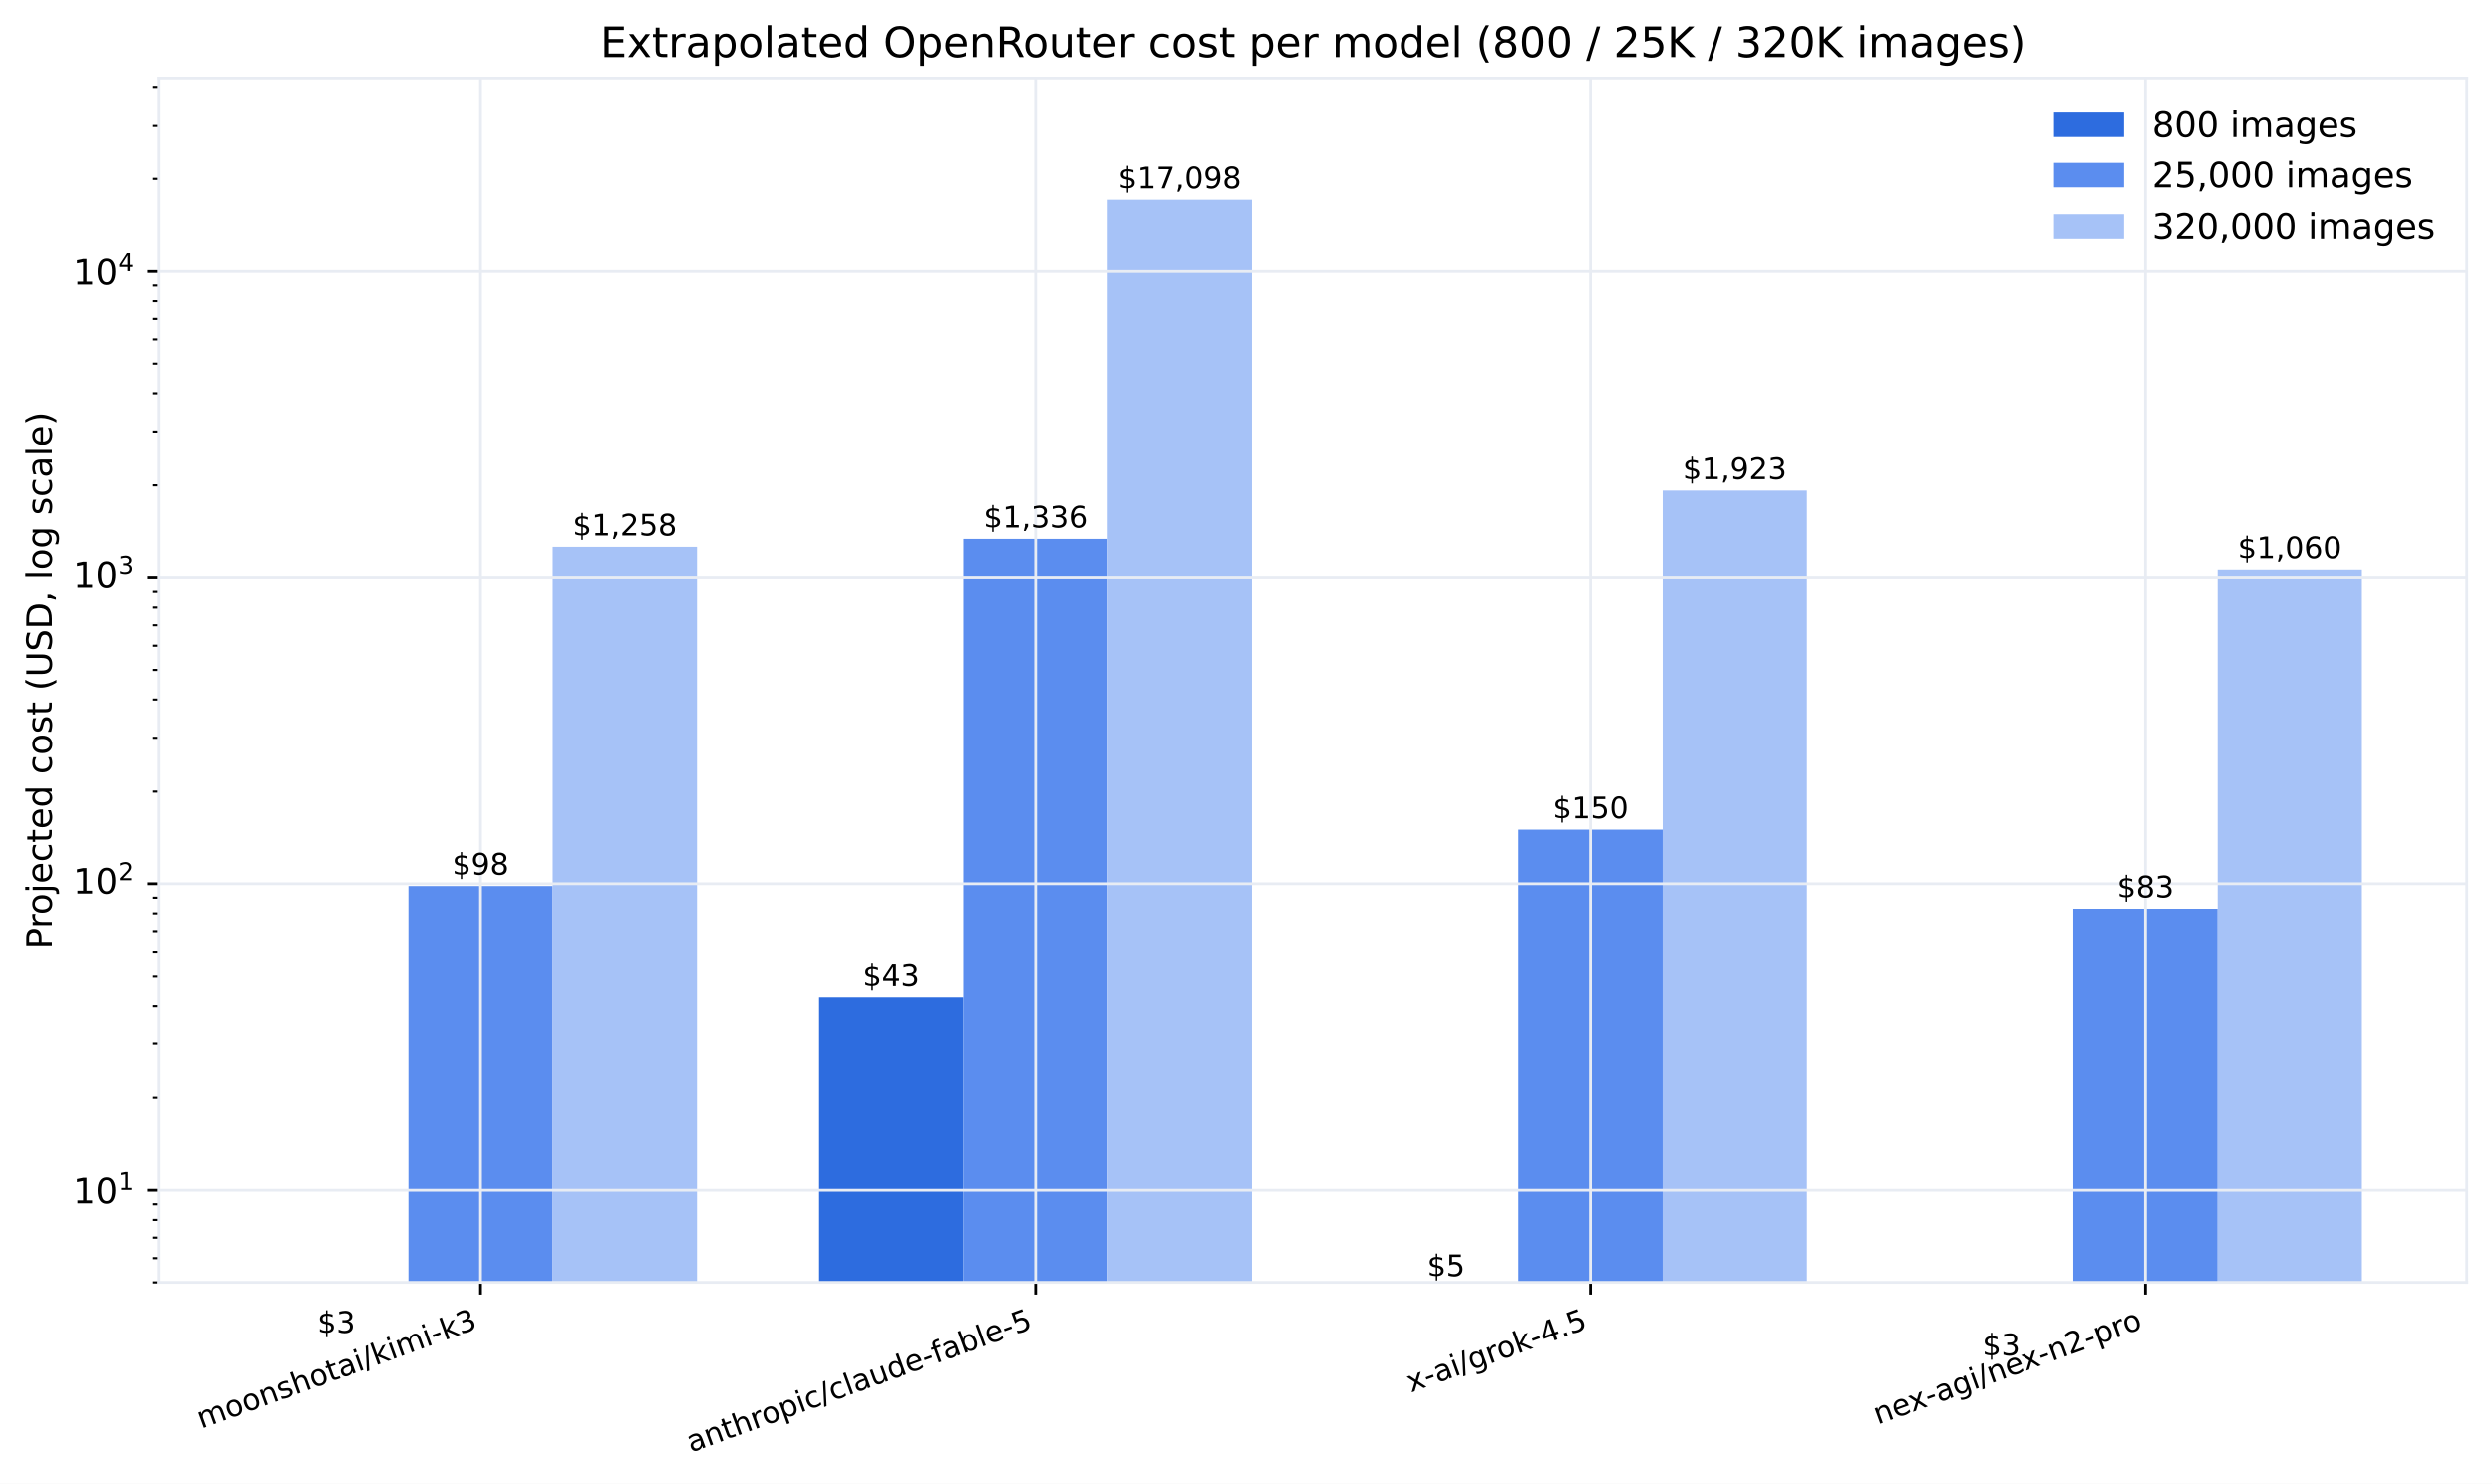
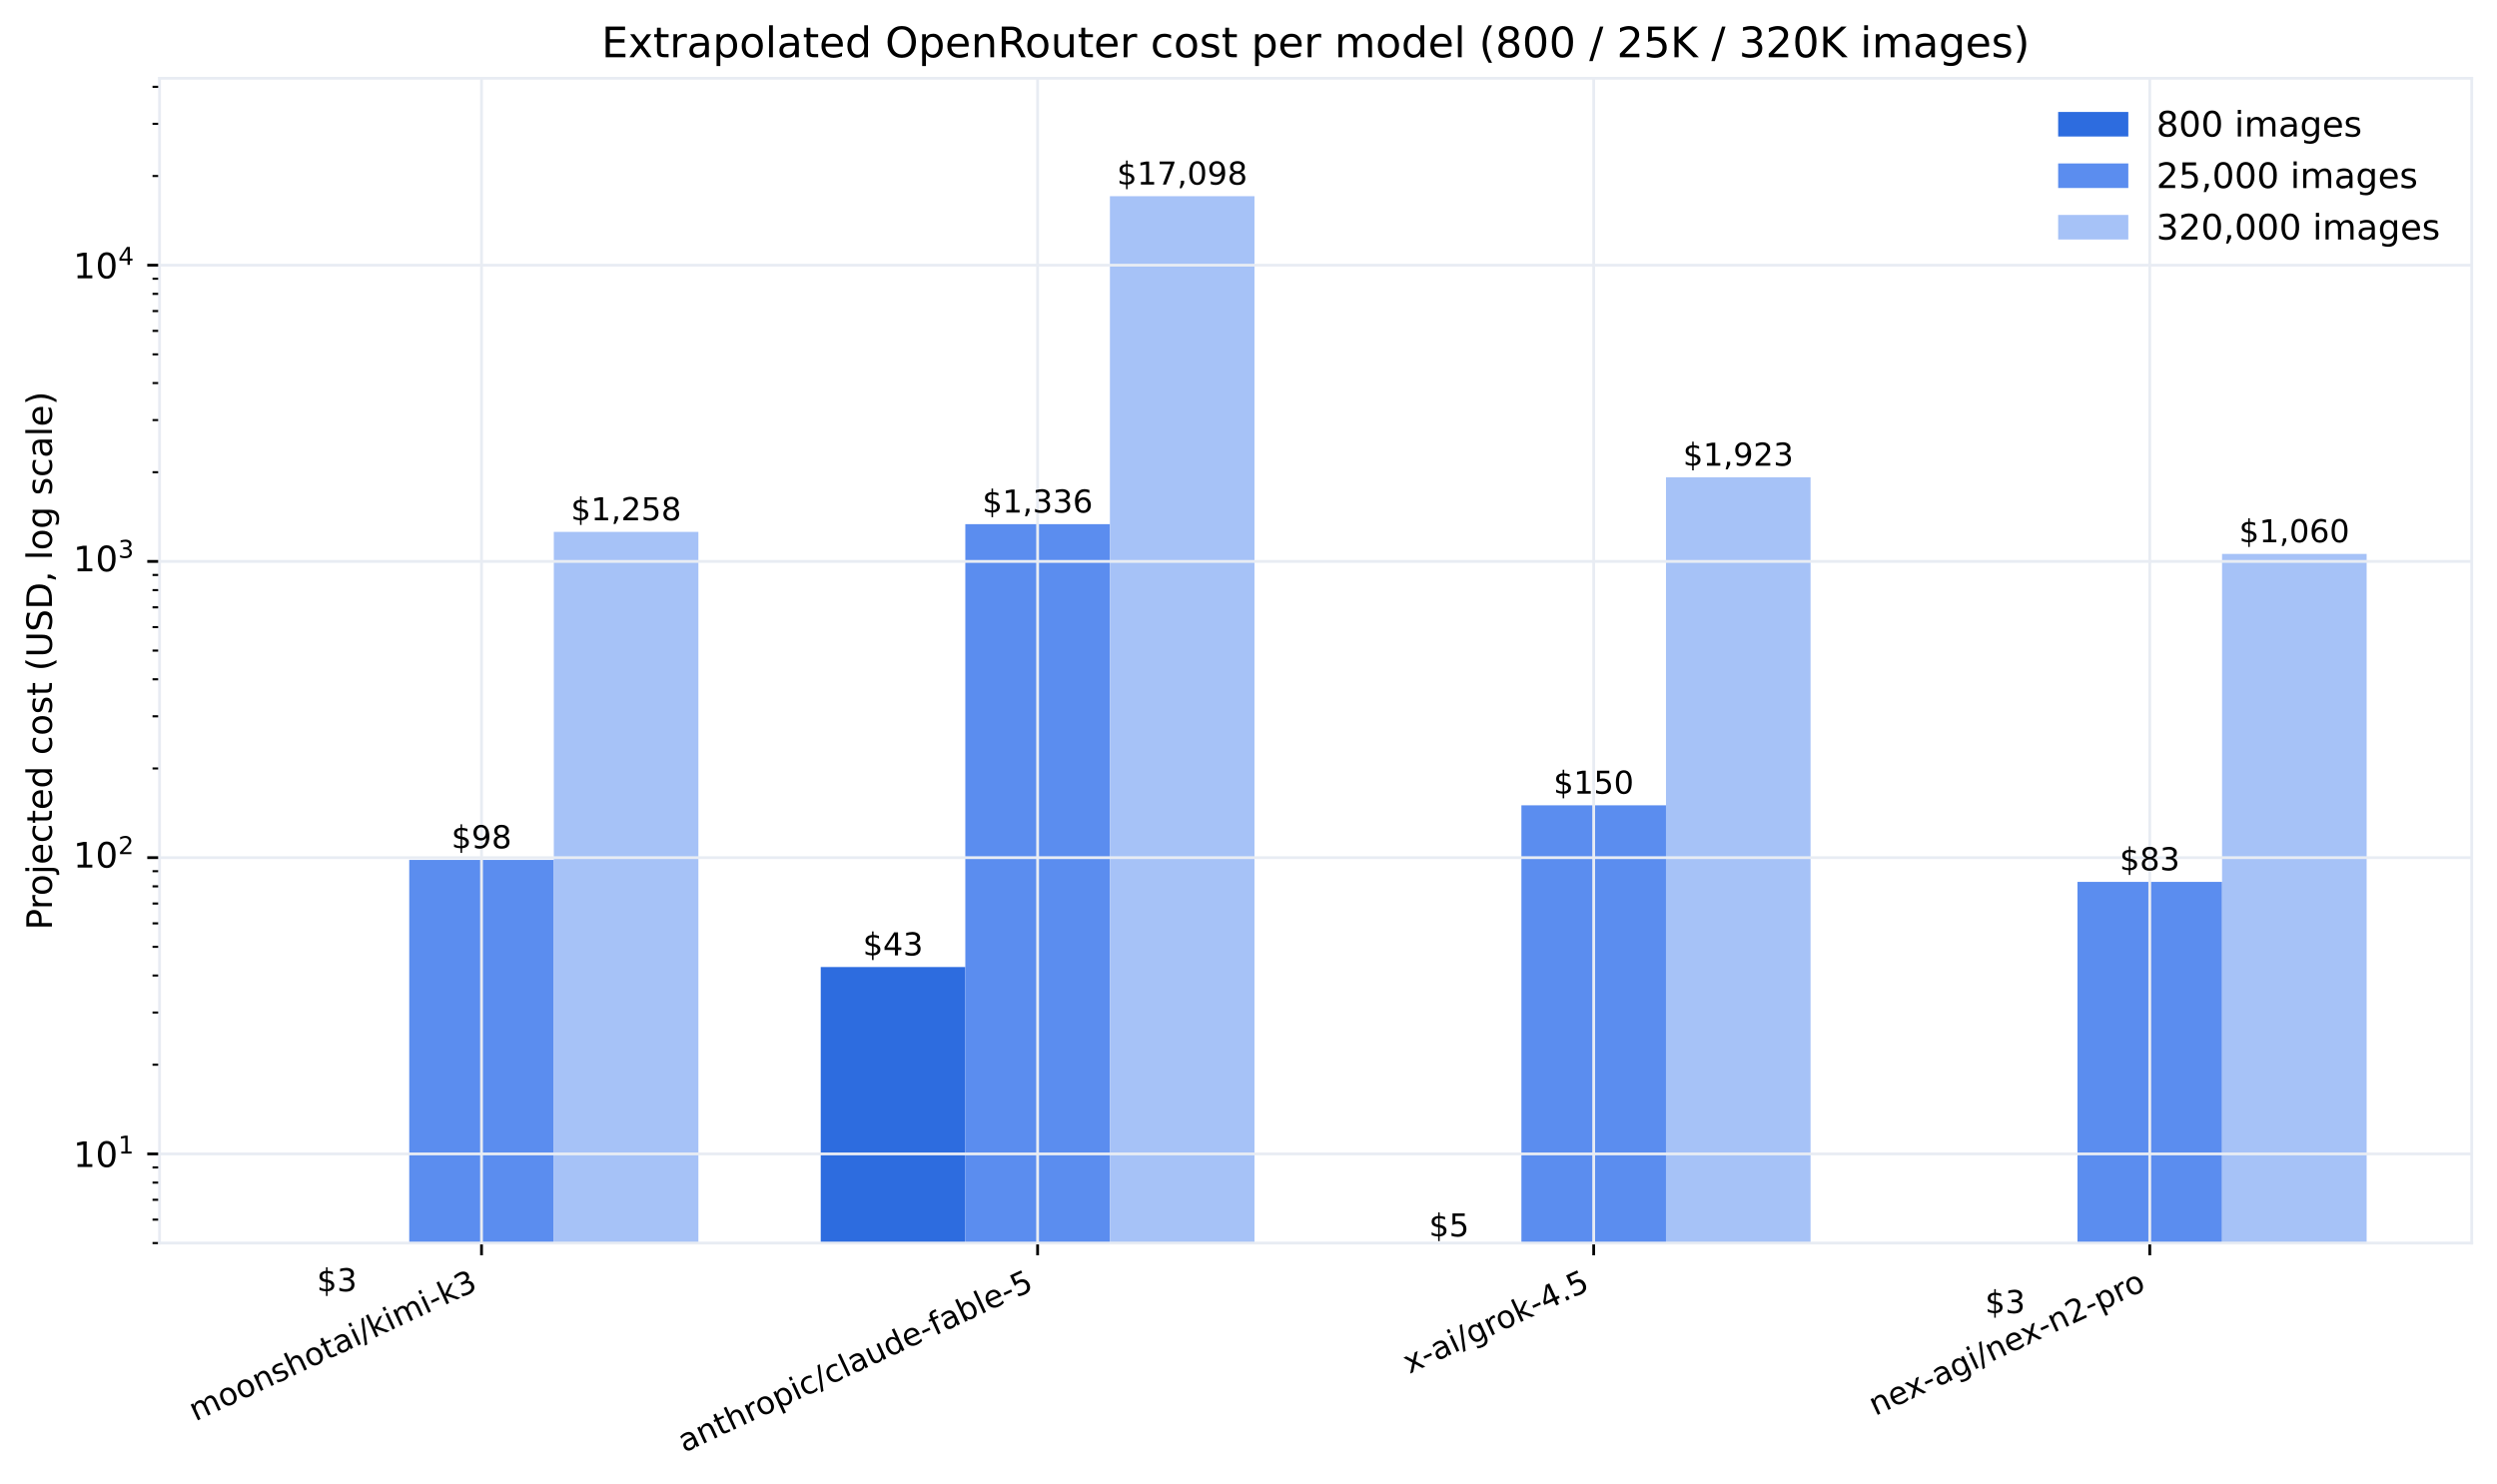
- <svg xmlns="http://www.w3.org/2000/svg" xmlns:xlink="http://www.w3.org/1999/xlink" width="711.728pt" height="423.834pt" viewBox="0 0 711.728 423.834" version="1.1">
+ <svg xmlns="http://www.w3.org/2000/svg" xmlns:xlink="http://www.w3.org/1999/xlink" width="711.74pt" height="423.048pt" viewBox="0 0 711.74 423.048" version="1.1">
  <defs>
    <style type="text/css">*{stroke-linejoin: round; stroke-linecap: butt}</style>
  </defs>
  <g id="figure_1">
    <g id="patch_1">
-       <path d="M 0 423.834  L 711.728 423.834  L 711.728 0  L 0 0  z " style="fill: #ffffff" />
+       <path d="M 0 423.048  L 711.74 423.048  L 711.74 0  L 0 0  z " style="fill: #ffffff" />
    </g>
    <g id="axes_1">
      <g id="patch_2">
-         <path d="M 45.478 366.299  L 704.528 366.299  L 704.528 22.318  L 45.478 22.318  z " style="fill: #ffffff" />
+         <path d="M 45.478 354.371  L 704.54 354.371  L 704.54 22.318  L 45.478 22.318  z " style="fill: #ffffff" />
      </g>
      <g id="patch_3">
-         <path d="M 75.435 87911.892  L 116.645 87911.892  L 116.645 383.974  L 75.435 383.974  z " clip-path="url(#pe932b17305)" style="fill: #2d6cdf" />
+         <path d="M 75.436 84864.348  L 116.647 84864.348  L 116.647 371.434  L 75.436 371.434  z " clip-path="url(#p5b24009187)" style="fill: #2d6cdf" />
      </g>
      <g id="patch_4">
-         <path d="M 233.937 87911.892  L 275.147 87911.892  L 275.147 284.775  L 233.937 284.775  z " clip-path="url(#pe932b17305)" style="fill: #2d6cdf" />
+         <path d="M 233.94 84864.348  L 275.151 84864.348  L 275.151 275.674  L 233.94 275.674  z " clip-path="url(#p5b24009187)" style="fill: #2d6cdf" />
      </g>
      <g id="patch_5">
-         <path d="M 392.438 87911.892  L 433.649 87911.892  L 433.649 367.771  L 392.438 367.771  z " clip-path="url(#pe932b17305)" style="fill: #2d6cdf" />
+         <path d="M 392.445 84864.348  L 433.656 84864.348  L 433.656 355.792  L 392.445 355.792  z " clip-path="url(#p5b24009187)" style="fill: #2d6cdf" />
      </g>
      <g id="patch_6">
-         <path d="M 550.94 87911.892  L 592.15 87911.892  L 592.15 390.42  L 550.94 390.42  z " clip-path="url(#pe932b17305)" style="fill: #2d6cdf" />
+         <path d="M 550.949 84864.348  L 592.161 84864.348  L 592.161 377.656  L 550.949 377.656  z " clip-path="url(#p5b24009187)" style="fill: #2d6cdf" />
      </g>
      <g id="patch_7">
-         <path d="M 116.645 87911.892  L 157.856 87911.892  L 157.856 253.138  L 116.645 253.138  z " clip-path="url(#pe932b17305)" style="fill: #5b8def" />
+         <path d="M 116.647 84864.348  L 157.858 84864.348  L 157.858 245.134  L 116.647 245.134  z " clip-path="url(#p5b24009187)" style="fill: #5b8def" />
      </g>
      <g id="patch_8">
-         <path d="M 275.147 87911.892  L 316.357 87911.892  L 316.357 153.995  L 275.147 153.995  z " clip-path="url(#pe932b17305)" style="fill: #5b8def" />
+         <path d="M 275.151 84864.348  L 316.363 84864.348  L 316.363 149.429  L 275.151 149.429  z " clip-path="url(#p5b24009187)" style="fill: #5b8def" />
      </g>
      <g id="patch_9">
-         <path d="M 433.649 87911.892  L 474.859 87911.892  L 474.859 237.02  L 433.649 237.02  z " clip-path="url(#pe932b17305)" style="fill: #5b8def" />
+         <path d="M 433.656 84864.348  L 474.867 84864.348  L 474.867 229.576  L 433.656 229.576  z " clip-path="url(#p5b24009187)" style="fill: #5b8def" />
      </g>
      <g id="patch_10">
-         <path d="M 592.15 87911.892  L 633.361 87911.892  L 633.361 259.641  L 592.15 259.641  z " clip-path="url(#pe932b17305)" style="fill: #5b8def" />
+         <path d="M 592.161 84864.348  L 633.372 84864.348  L 633.372 251.412  L 592.161 251.412  z " clip-path="url(#p5b24009187)" style="fill: #5b8def" />
      </g>
      <g id="patch_11">
-         <path d="M 157.856 87911.892  L 199.066 87911.892  L 199.066 156.274  L 157.856 156.274  z " clip-path="url(#pe932b17305)" style="fill: #a6c2f7" />
+         <path d="M 157.858 84864.348  L 199.069 84864.348  L 199.069 151.63  L 157.858 151.63  z " clip-path="url(#p5b24009187)" style="fill: #a6c2f7" />
      </g>
      <g id="patch_12">
-         <path d="M 316.357 87911.892  L 357.568 87911.892  L 357.568 57.132  L 316.357 57.132  z " clip-path="url(#pe932b17305)" style="fill: #a6c2f7" />
+         <path d="M 316.363 84864.348  L 357.574 84864.348  L 357.574 55.925  L 316.363 55.925  z " clip-path="url(#p5b24009187)" style="fill: #a6c2f7" />
      </g>
      <g id="patch_13">
-         <path d="M 474.859 87911.892  L 516.069 87911.892  L 516.069 140.157  L 474.859 140.157  z " clip-path="url(#pe932b17305)" style="fill: #a6c2f7" />
+         <path d="M 474.867 84864.348  L 516.078 84864.348  L 516.078 136.071  L 474.867 136.071  z " clip-path="url(#p5b24009187)" style="fill: #a6c2f7" />
      </g>
      <g id="patch_14">
-         <path d="M 633.361 87911.892  L 674.571 87911.892  L 674.571 162.778  L 633.361 162.778  z " clip-path="url(#pe932b17305)" style="fill: #a6c2f7" />
+         <path d="M 633.372 84864.348  L 674.583 84864.348  L 674.583 157.907  L 633.372 157.907  z " clip-path="url(#p5b24009187)" style="fill: #a6c2f7" />
      </g>
      <g id="matplotlib.axis_1">
        <g id="xtick_1">
          <g id="line2d_1">
-             <path d="M 137.251 366.299  L 137.251 22.318  " clip-path="url(#pe932b17305)" style="fill: none; stroke: #e8ecf3; stroke-width: 0.8; stroke-linecap: square" />
+             <path d="M 137.252 354.371  L 137.252 22.318  " clip-path="url(#p5b24009187)" style="fill: none; stroke: #e8ecf3; stroke-width: 0.8; stroke-linecap: square" />
          </g>
          <g id="line2d_2">
            <defs>
-               <path id="m1ee4024220" d="M 0 0  L 0 3.5  " style="stroke: #000000; stroke-width: 0.8" />
+               <path id="mc80fc73585" d="M 0 0  L 0 3.5  " style="stroke: #000000; stroke-width: 0.8" />
            </defs>
            <g>
-               <use xlink:href="#m1ee4024220" x="137.251" y="366.299" style="stroke: #000000; stroke-width: 0.8" />
+               <use xlink:href="#mc80fc73585" x="137.252" y="354.371" style="stroke: #000000; stroke-width: 0.8" />
            </g>
          </g>
          <g id="text_1">
-             <text style="font-size: 8.5px; font-family: 'DejaVu Sans'" transform="translate(57.55087 408.1561) rotate(-20)">moonshotai/kimi-k3</text>
+             <text style="font: 9px 'DejaVu Sans'" transform="translate(55.68888 405.2339) rotate(-25)">moonshotai/kimi-k3</text>
          </g>
        </g>
        <g id="xtick_2">
          <g id="line2d_3">
-             <path d="M 295.752 366.299  L 295.752 22.318  " clip-path="url(#pe932b17305)" style="fill: none; stroke: #e8ecf3; stroke-width: 0.8; stroke-linecap: square" />
+             <path d="M 295.757 354.371  L 295.757 22.318  " clip-path="url(#p5b24009187)" style="fill: none; stroke: #e8ecf3; stroke-width: 0.8; stroke-linecap: square" />
          </g>
          <g id="line2d_4">
            <g>
-               <use xlink:href="#m1ee4024220" x="295.752" y="366.299" style="stroke: #000000; stroke-width: 0.8" />
+               <use xlink:href="#mc80fc73585" x="295.757" y="354.371" style="stroke: #000000; stroke-width: 0.8" />
            </g>
          </g>
          <g id="text_2">
-             <text style="font-size: 8.5px; font-family: 'DejaVu Sans'" transform="translate(197.3246 414.9725) rotate(-20)">anthropic/claude-fable-5</text>
+             <text style="font: 9px 'DejaVu Sans'" transform="translate(195.0684 414.1521) rotate(-25)">anthropic/claude-fable-5</text>
          </g>
        </g>
        <g id="xtick_3">
          <g id="line2d_5">
-             <path d="M 454.254 366.299  L 454.254 22.318  " clip-path="url(#pe932b17305)" style="fill: none; stroke: #e8ecf3; stroke-width: 0.8; stroke-linecap: square" />
+             <path d="M 454.262 354.371  L 454.262 22.318  " clip-path="url(#p5b24009187)" style="fill: none; stroke: #e8ecf3; stroke-width: 0.8; stroke-linecap: square" />
          </g>
          <g id="line2d_6">
            <g>
-               <use xlink:href="#m1ee4024220" x="454.254" y="366.299" style="stroke: #000000; stroke-width: 0.8" />
+               <use xlink:href="#mc80fc73585" x="454.262" y="354.371" style="stroke: #000000; stroke-width: 0.8" />
            </g>
          </g>
          <g id="text_3">
-             <text style="font-size: 8.5px; font-family: 'DejaVu Sans'" transform="translate(402.9643 397.8156) rotate(-20)">x-ai/grok-4.5</text>
+             <text style="font: 9px 'DejaVu Sans'" transform="translate(401.7108 391.7051) rotate(-25)">x-ai/grok-4.5</text>
          </g>
        </g>
        <g id="xtick_4">
          <g id="line2d_7">
-             <path d="M 612.755 366.299  L 612.755 22.318  " clip-path="url(#pe932b17305)" style="fill: none; stroke: #e8ecf3; stroke-width: 0.8; stroke-linecap: square" />
+             <path d="M 612.766 354.371  L 612.766 22.318  " clip-path="url(#p5b24009187)" style="fill: none; stroke: #e8ecf3; stroke-width: 0.8; stroke-linecap: square" />
          </g>
          <g id="line2d_8">
            <g>
-               <use xlink:href="#m1ee4024220" x="612.755" y="366.299" style="stroke: #000000; stroke-width: 0.8" />
+               <use xlink:href="#mc80fc73585" x="612.766" y="354.371" style="stroke: #000000; stroke-width: 0.8" />
            </g>
          </g>
          <g id="text_4">
-             <text style="font-size: 8.5px; font-family: 'DejaVu Sans'" transform="translate(536.2957 406.9769) rotate(-20)">nex-agi/nex-n2-pro</text>
+             <text style="font: 9px 'DejaVu Sans'" transform="translate(534.5114 403.6911) rotate(-25)">nex-agi/nex-n2-pro</text>
          </g>
        </g>
      </g>
      <g id="matplotlib.axis_2">
        <g id="ytick_1">
          <g id="line2d_9">
-             <path d="M 45.478 339.963  L 704.528 339.963  " clip-path="url(#pe932b17305)" style="fill: none; stroke: #e8ecf3; stroke-width: 0.8; stroke-linecap: square" />
+             <path d="M 45.478 328.949  L 704.54 328.949  " clip-path="url(#p5b24009187)" style="fill: none; stroke: #e8ecf3; stroke-width: 0.8; stroke-linecap: square" />
          </g>
          <g id="line2d_10">
            <defs>
-               <path id="md15b4d7e38" d="M 0 0  L -3.5 0  " style="stroke: #000000; stroke-width: 0.8" />
+               <path id="mbddc0c6eee" d="M 0 0  L -3.5 0  " style="stroke: #000000; stroke-width: 0.8" />
            </defs>
            <g>
-               <use xlink:href="#md15b4d7e38" x="45.478" y="339.963" style="stroke: #000000; stroke-width: 0.8" />
+               <use xlink:href="#mbddc0c6eee" x="45.478" y="328.949" style="stroke: #000000; stroke-width: 0.8" />
            </g>
          </g>
          <g id="text_5">
-             <g transform="translate(20.87813 343.7624)">
+             <g transform="translate(20.87813 332.7482)">
              <text>
-                 <tspan x="0" y="-0.064" style="font-size: 10px; font-family: 'DejaVu Sans'">1</tspan>
-                 <tspan x="6.362" y="-0.064" style="font-size: 10px; font-family: 'DejaVu Sans'">0</tspan>
-                 <tspan x="12.82" y="-3.892" style="font-size: 7px; font-family: 'DejaVu Sans'">1</tspan>
+                 <tspan style="font: 10px 'DejaVu Sans'" x="0 6.362" y="-0.064">10</tspan>
+                 <tspan style="font: 7px 'DejaVu Sans'" x="12.82" y="-3.892">1</tspan>
              </text>
            </g>
          </g>
        </g>
        <g id="ytick_2">
          <g id="line2d_11">
-             <path d="M 45.478 252.479  L 704.528 252.479  " clip-path="url(#pe932b17305)" style="fill: none; stroke: #e8ecf3; stroke-width: 0.8; stroke-linecap: square" />
+             <path d="M 45.478 244.498  L 704.54 244.498  " clip-path="url(#p5b24009187)" style="fill: none; stroke: #e8ecf3; stroke-width: 0.8; stroke-linecap: square" />
          </g>
          <g id="line2d_12">
            <g>
-               <use xlink:href="#md15b4d7e38" x="45.478" y="252.479" style="stroke: #000000; stroke-width: 0.8" />
+               <use xlink:href="#mbddc0c6eee" x="45.478" y="244.498" style="stroke: #000000; stroke-width: 0.8" />
            </g>
          </g>
          <g id="text_6">
-             <g transform="translate(20.87813 256.278)">
+             <g transform="translate(20.87813 248.2972)">
              <text>
-                 <tspan x="0" y="-0.977" style="font-size: 10px; font-family: 'DejaVu Sans'">1</tspan>
-                 <tspan x="6.362" y="-0.977" style="font-size: 10px; font-family: 'DejaVu Sans'">0</tspan>
-                 <tspan x="12.82" y="-4.805" style="font-size: 7px; font-family: 'DejaVu Sans'">2</tspan>
+                 <tspan style="font: 10px 'DejaVu Sans'" x="0 6.362" y="-0.977">10</tspan>
+                 <tspan style="font: 7px 'DejaVu Sans'" x="12.82" y="-4.805">2</tspan>
              </text>
            </g>
          </g>
        </g>
        <g id="ytick_3">
          <g id="line2d_13">
-             <path d="M 45.478 164.994  L 704.528 164.994  " clip-path="url(#pe932b17305)" style="fill: none; stroke: #e8ecf3; stroke-width: 0.8; stroke-linecap: square" />
+             <path d="M 45.478 160.047  L 704.54 160.047  " clip-path="url(#p5b24009187)" style="fill: none; stroke: #e8ecf3; stroke-width: 0.8; stroke-linecap: square" />
          </g>
          <g id="line2d_14">
            <g>
-               <use xlink:href="#md15b4d7e38" x="45.478" y="164.994" style="stroke: #000000; stroke-width: 0.8" />
+               <use xlink:href="#mbddc0c6eee" x="45.478" y="160.047" style="stroke: #000000; stroke-width: 0.8" />
            </g>
          </g>
          <g id="text_7">
-             <g transform="translate(20.87813 168.7936)">
+             <g transform="translate(20.87813 163.8463)">
              <text>
-                 <tspan x="0" y="-0.977" style="font-size: 10px; font-family: 'DejaVu Sans'">1</tspan>
-                 <tspan x="6.362" y="-0.977" style="font-size: 10px; font-family: 'DejaVu Sans'">0</tspan>
-                 <tspan x="12.82" y="-4.805" style="font-size: 7px; font-family: 'DejaVu Sans'">3</tspan>
+                 <tspan style="font: 10px 'DejaVu Sans'" x="0 6.362" y="-0.977">10</tspan>
+                 <tspan style="font: 7px 'DejaVu Sans'" x="12.82" y="-4.805">3</tspan>
              </text>
            </g>
          </g>
        </g>
        <g id="ytick_4">
          <g id="line2d_15">
-             <path d="M 45.478 77.51  L 704.528 77.51  " clip-path="url(#pe932b17305)" style="fill: none; stroke: #e8ecf3; stroke-width: 0.8; stroke-linecap: square" />
+             <path d="M 45.478 75.596  L 704.54 75.596  " clip-path="url(#p5b24009187)" style="fill: none; stroke: #e8ecf3; stroke-width: 0.8; stroke-linecap: square" />
          </g>
          <g id="line2d_16">
            <g>
-               <use xlink:href="#md15b4d7e38" x="45.478" y="77.51" style="stroke: #000000; stroke-width: 0.8" />
+               <use xlink:href="#mbddc0c6eee" x="45.478" y="75.596" style="stroke: #000000; stroke-width: 0.8" />
            </g>
          </g>
          <g id="text_8">
-             <g transform="translate(20.87813 81.30911)">
+             <g transform="translate(20.87813 79.39535)">
              <text>
-                 <tspan x="0" y="-0.064" style="font-size: 10px; font-family: 'DejaVu Sans'">1</tspan>
-                 <tspan x="6.362" y="-0.064" style="font-size: 10px; font-family: 'DejaVu Sans'">0</tspan>
-                 <tspan x="12.82" y="-3.892" style="font-size: 7px; font-family: 'DejaVu Sans'">4</tspan>
+                 <tspan style="font: 10px 'DejaVu Sans'" x="0 6.362" y="-0.064">10</tspan>
+                 <tspan style="font: 7px 'DejaVu Sans'" x="12.82" y="-3.892">4</tspan>
              </text>
            </g>
          </g>
        </g>
        <g id="ytick_5">
          <g id="line2d_17">
            <defs>
-               <path id="m52dce31eee" d="M 0 0  L -2 0  " style="stroke: #000000; stroke-width: 0.6" />
+               <path id="maf40bdb044" d="M 0 0  L -2 0  " style="stroke: #000000; stroke-width: 0.6" />
            </defs>
            <g>
-               <use xlink:href="#m52dce31eee" x="45.478" y="366.299" style="stroke: #000000; stroke-width: 0.6" />
+               <use xlink:href="#maf40bdb044" x="45.478" y="354.371" style="stroke: #000000; stroke-width: 0.6" />
            </g>
          </g>
        </g>
        <g id="ytick_6">
          <g id="line2d_18">
            <g>
-               <use xlink:href="#m52dce31eee" x="45.478" y="359.372" style="stroke: #000000; stroke-width: 0.6" />
+               <use xlink:href="#maf40bdb044" x="45.478" y="347.684" style="stroke: #000000; stroke-width: 0.6" />
            </g>
          </g>
        </g>
        <g id="ytick_7">
          <g id="line2d_19">
            <g>
-               <use xlink:href="#m52dce31eee" x="45.478" y="353.515" style="stroke: #000000; stroke-width: 0.6" />
+               <use xlink:href="#maf40bdb044" x="45.478" y="342.031" style="stroke: #000000; stroke-width: 0.6" />
            </g>
          </g>
        </g>
        <g id="ytick_8">
          <g id="line2d_20">
            <g>
-               <use xlink:href="#m52dce31eee" x="45.478" y="348.441" style="stroke: #000000; stroke-width: 0.6" />
+               <use xlink:href="#maf40bdb044" x="45.478" y="337.133" style="stroke: #000000; stroke-width: 0.6" />
            </g>
          </g>
        </g>
        <g id="ytick_9">
          <g id="line2d_21">
            <g>
-               <use xlink:href="#m52dce31eee" x="45.478" y="343.966" style="stroke: #000000; stroke-width: 0.6" />
+               <use xlink:href="#maf40bdb044" x="45.478" y="332.813" style="stroke: #000000; stroke-width: 0.6" />
            </g>
          </g>
        </g>
        <g id="ytick_10">
          <g id="line2d_22">
            <g>
-               <use xlink:href="#m52dce31eee" x="45.478" y="313.628" style="stroke: #000000; stroke-width: 0.6" />
+               <use xlink:href="#maf40bdb044" x="45.478" y="303.527" style="stroke: #000000; stroke-width: 0.6" />
            </g>
          </g>
        </g>
        <g id="ytick_11">
          <g id="line2d_23">
            <g>
-               <use xlink:href="#m52dce31eee" x="45.478" y="298.223" style="stroke: #000000; stroke-width: 0.6" />
+               <use xlink:href="#maf40bdb044" x="45.478" y="288.656" style="stroke: #000000; stroke-width: 0.6" />
            </g>
          </g>
        </g>
        <g id="ytick_12">
          <g id="line2d_24">
            <g>
-               <use xlink:href="#m52dce31eee" x="45.478" y="287.292" style="stroke: #000000; stroke-width: 0.6" />
+               <use xlink:href="#maf40bdb044" x="45.478" y="278.104" style="stroke: #000000; stroke-width: 0.6" />
            </g>
          </g>
        </g>
        <g id="ytick_13">
          <g id="line2d_25">
            <g>
-               <use xlink:href="#m52dce31eee" x="45.478" y="278.814" style="stroke: #000000; stroke-width: 0.6" />
+               <use xlink:href="#maf40bdb044" x="45.478" y="269.92" style="stroke: #000000; stroke-width: 0.6" />
            </g>
          </g>
        </g>
        <g id="ytick_14">
          <g id="line2d_26">
            <g>
-               <use xlink:href="#m52dce31eee" x="45.478" y="271.887" style="stroke: #000000; stroke-width: 0.6" />
+               <use xlink:href="#maf40bdb044" x="45.478" y="263.233" style="stroke: #000000; stroke-width: 0.6" />
            </g>
          </g>
        </g>
        <g id="ytick_15">
          <g id="line2d_27">
            <g>
-               <use xlink:href="#m52dce31eee" x="45.478" y="266.03" style="stroke: #000000; stroke-width: 0.6" />
+               <use xlink:href="#maf40bdb044" x="45.478" y="257.58" style="stroke: #000000; stroke-width: 0.6" />
            </g>
          </g>
        </g>
        <g id="ytick_16">
          <g id="line2d_28">
            <g>
-               <use xlink:href="#m52dce31eee" x="45.478" y="260.957" style="stroke: #000000; stroke-width: 0.6" />
+               <use xlink:href="#maf40bdb044" x="45.478" y="252.682" style="stroke: #000000; stroke-width: 0.6" />
            </g>
          </g>
        </g>
        <g id="ytick_17">
          <g id="line2d_29">
            <g>
-               <use xlink:href="#m52dce31eee" x="45.478" y="256.482" style="stroke: #000000; stroke-width: 0.6" />
+               <use xlink:href="#maf40bdb044" x="45.478" y="248.362" style="stroke: #000000; stroke-width: 0.6" />
            </g>
          </g>
        </g>
        <g id="ytick_18">
          <g id="line2d_30">
            <g>
-               <use xlink:href="#m52dce31eee" x="45.478" y="226.143" style="stroke: #000000; stroke-width: 0.6" />
+               <use xlink:href="#maf40bdb044" x="45.478" y="219.076" style="stroke: #000000; stroke-width: 0.6" />
            </g>
          </g>
        </g>
        <g id="ytick_19">
          <g id="line2d_31">
            <g>
-               <use xlink:href="#m52dce31eee" x="45.478" y="210.738" style="stroke: #000000; stroke-width: 0.6" />
+               <use xlink:href="#maf40bdb044" x="45.478" y="204.205" style="stroke: #000000; stroke-width: 0.6" />
            </g>
          </g>
        </g>
        <g id="ytick_20">
          <g id="line2d_32">
            <g>
-               <use xlink:href="#m52dce31eee" x="45.478" y="199.808" style="stroke: #000000; stroke-width: 0.6" />
+               <use xlink:href="#maf40bdb044" x="45.478" y="193.653" style="stroke: #000000; stroke-width: 0.6" />
            </g>
          </g>
        </g>
        <g id="ytick_21">
          <g id="line2d_33">
            <g>
-               <use xlink:href="#m52dce31eee" x="45.478" y="191.33" style="stroke: #000000; stroke-width: 0.6" />
+               <use xlink:href="#maf40bdb044" x="45.478" y="185.469" style="stroke: #000000; stroke-width: 0.6" />
            </g>
          </g>
        </g>
        <g id="ytick_22">
          <g id="line2d_34">
            <g>
-               <use xlink:href="#m52dce31eee" x="45.478" y="184.403" style="stroke: #000000; stroke-width: 0.6" />
+               <use xlink:href="#maf40bdb044" x="45.478" y="178.782" style="stroke: #000000; stroke-width: 0.6" />
            </g>
          </g>
        </g>
        <g id="ytick_23">
          <g id="line2d_35">
            <g>
-               <use xlink:href="#m52dce31eee" x="45.478" y="178.546" style="stroke: #000000; stroke-width: 0.6" />
+               <use xlink:href="#maf40bdb044" x="45.478" y="173.129" style="stroke: #000000; stroke-width: 0.6" />
            </g>
          </g>
        </g>
        <g id="ytick_24">
          <g id="line2d_36">
            <g>
-               <use xlink:href="#m52dce31eee" x="45.478" y="173.472" style="stroke: #000000; stroke-width: 0.6" />
+               <use xlink:href="#maf40bdb044" x="45.478" y="168.231" style="stroke: #000000; stroke-width: 0.6" />
            </g>
          </g>
        </g>
        <g id="ytick_25">
          <g id="line2d_37">
            <g>
-               <use xlink:href="#m52dce31eee" x="45.478" y="168.997" style="stroke: #000000; stroke-width: 0.6" />
+               <use xlink:href="#maf40bdb044" x="45.478" y="163.911" style="stroke: #000000; stroke-width: 0.6" />
            </g>
          </g>
        </g>
        <g id="ytick_26">
          <g id="line2d_38">
            <g>
-               <use xlink:href="#m52dce31eee" x="45.478" y="138.659" style="stroke: #000000; stroke-width: 0.6" />
+               <use xlink:href="#maf40bdb044" x="45.478" y="134.625" style="stroke: #000000; stroke-width: 0.6" />
            </g>
          </g>
        </g>
        <g id="ytick_27">
          <g id="line2d_39">
            <g>
-               <use xlink:href="#m52dce31eee" x="45.478" y="123.254" style="stroke: #000000; stroke-width: 0.6" />
+               <use xlink:href="#maf40bdb044" x="45.478" y="119.754" style="stroke: #000000; stroke-width: 0.6" />
            </g>
          </g>
        </g>
        <g id="ytick_28">
          <g id="line2d_40">
            <g>
-               <use xlink:href="#m52dce31eee" x="45.478" y="112.323" style="stroke: #000000; stroke-width: 0.6" />
+               <use xlink:href="#maf40bdb044" x="45.478" y="109.203" style="stroke: #000000; stroke-width: 0.6" />
            </g>
          </g>
        </g>
        <g id="ytick_29">
          <g id="line2d_41">
            <g>
-               <use xlink:href="#m52dce31eee" x="45.478" y="103.845" style="stroke: #000000; stroke-width: 0.6" />
+               <use xlink:href="#maf40bdb044" x="45.478" y="101.018" style="stroke: #000000; stroke-width: 0.6" />
            </g>
          </g>
        </g>
        <g id="ytick_30">
          <g id="line2d_42">
            <g>
-               <use xlink:href="#m52dce31eee" x="45.478" y="96.918" style="stroke: #000000; stroke-width: 0.6" />
+               <use xlink:href="#maf40bdb044" x="45.478" y="94.331" style="stroke: #000000; stroke-width: 0.6" />
            </g>
          </g>
        </g>
        <g id="ytick_31">
          <g id="line2d_43">
            <g>
-               <use xlink:href="#m52dce31eee" x="45.478" y="91.061" style="stroke: #000000; stroke-width: 0.6" />
+               <use xlink:href="#maf40bdb044" x="45.478" y="88.678" style="stroke: #000000; stroke-width: 0.6" />
            </g>
          </g>
        </g>
        <g id="ytick_32">
          <g id="line2d_44">
            <g>
-               <use xlink:href="#m52dce31eee" x="45.478" y="85.988" style="stroke: #000000; stroke-width: 0.6" />
+               <use xlink:href="#maf40bdb044" x="45.478" y="83.78" style="stroke: #000000; stroke-width: 0.6" />
            </g>
          </g>
        </g>
        <g id="ytick_33">
          <g id="line2d_45">
            <g>
-               <use xlink:href="#m52dce31eee" x="45.478" y="81.513" style="stroke: #000000; stroke-width: 0.6" />
+               <use xlink:href="#maf40bdb044" x="45.478" y="79.46" style="stroke: #000000; stroke-width: 0.6" />
            </g>
          </g>
        </g>
        <g id="ytick_34">
          <g id="line2d_46">
            <g>
-               <use xlink:href="#m52dce31eee" x="45.478" y="51.174" style="stroke: #000000; stroke-width: 0.6" />
+               <use xlink:href="#maf40bdb044" x="45.478" y="50.174" style="stroke: #000000; stroke-width: 0.6" />
            </g>
          </g>
        </g>
        <g id="ytick_35">
          <g id="line2d_47">
            <g>
-               <use xlink:href="#m52dce31eee" x="45.478" y="35.769" style="stroke: #000000; stroke-width: 0.6" />
+               <use xlink:href="#maf40bdb044" x="45.478" y="35.303" style="stroke: #000000; stroke-width: 0.6" />
            </g>
          </g>
        </g>
        <g id="ytick_36">
          <g id="line2d_48">
            <g>
-               <use xlink:href="#m52dce31eee" x="45.478" y="24.839" style="stroke: #000000; stroke-width: 0.6" />
+               <use xlink:href="#maf40bdb044" x="45.478" y="24.752" style="stroke: #000000; stroke-width: 0.6" />
            </g>
          </g>
        </g>
        <g id="text_9">
-           <text style="font-size: 10px; font-family: 'DejaVu Sans'; text-anchor: middle" x="14.798" y="194.308" transform="rotate(-90 14.79844 194.3084)">Projected cost (USD, log scale)</text>
+           <text style="font: 10px 'DejaVu Sans'; text-anchor: middle" x="14.798" y="188.345" transform="rotate(-90 14.79844 188.3447)">Projected cost (USD, log scale)</text>
        </g>
      </g>
      <g id="patch_15">
-         <path d="M 45.478 366.299  L 45.478 22.318  " style="fill: none; stroke: #e8ecf3; stroke-width: 0.8; stroke-linejoin: miter; stroke-linecap: square" />
+         <path d="M 45.478 354.371  L 45.478 22.318  " style="fill: none; stroke: #e8ecf3; stroke-width: 0.8; stroke-linejoin: miter; stroke-linecap: square" />
      </g>
      <g id="patch_16">
-         <path d="M 704.528 366.299  L 704.528 22.318  " style="fill: none; stroke: #e8ecf3; stroke-width: 0.8; stroke-linejoin: miter; stroke-linecap: square" />
+         <path d="M 704.54 354.371  L 704.54 22.318  " style="fill: none; stroke: #e8ecf3; stroke-width: 0.8; stroke-linejoin: miter; stroke-linecap: square" />
      </g>
      <g id="patch_17">
-         <path d="M 45.478 366.299  L 704.528 366.299  " style="fill: none; stroke: #e8ecf3; stroke-width: 0.8; stroke-linejoin: miter; stroke-linecap: square" />
+         <path d="M 45.478 354.371  L 704.54 354.371  " style="fill: none; stroke: #e8ecf3; stroke-width: 0.8; stroke-linejoin: miter; stroke-linecap: square" />
      </g>
      <g id="patch_18">
-         <path d="M 45.478 22.318  L 704.528 22.318  " style="fill: none; stroke: #e8ecf3; stroke-width: 0.8; stroke-linejoin: miter; stroke-linecap: square" />
+         <path d="M 45.478 22.318  L 704.54 22.318  " style="fill: none; stroke: #e8ecf3; stroke-width: 0.8; stroke-linejoin: miter; stroke-linecap: square" />
      </g>
      <g id="text_10">
-         <text style="font-size: 8.5px; font-family: 'DejaVu Sans'; text-anchor: middle" x="96.04" y="380.716" transform="rotate(-0 96.04015 380.7162)">$3</text>
+         <text style="font: 9px 'DejaVu Sans'; text-anchor: middle" x="96.041" y="368.124" transform="rotate(-0 96.04111 368.1235)">$3</text>
      </g>
      <g id="text_11">
-         <text style="font-size: 8.5px; font-family: 'DejaVu Sans'; text-anchor: middle" x="254.542" y="281.517" transform="rotate(-0 254.5418 281.5171)">$43</text>
+         <text style="font: 9px 'DejaVu Sans'; text-anchor: middle" x="254.546" y="272.364" transform="rotate(-0 254.5458 272.3642)">$43</text>
      </g>
      <g id="text_12">
-         <text style="font-size: 8.5px; font-family: 'DejaVu Sans'; text-anchor: middle" x="413.043" y="364.513" transform="rotate(-0 413.0434 364.5127)">$5</text>
+         <text style="font: 9px 'DejaVu Sans'; text-anchor: middle" x="413.05" y="352.482" transform="rotate(-0 413.0504 352.4819)">$5</text>
      </g>
      <g id="text_13">
-         <text style="font-size: 8.5px; font-family: 'DejaVu Sans'; text-anchor: middle" x="571.545" y="387.162" transform="rotate(-0 571.545 387.1623)">$3</text>
+         <text style="font: 9px 'DejaVu Sans'; text-anchor: middle" x="571.555" y="374.346" transform="rotate(-0 571.555 374.3462)">$3</text>
      </g>
      <g id="text_14">
-         <text style="font-size: 8.5px; font-family: 'DejaVu Sans'; text-anchor: middle" x="137.251" y="249.88" transform="rotate(-0 137.2506 249.8801)">$98</text>
+         <text style="font: 9px 'DejaVu Sans'; text-anchor: middle" x="137.252" y="241.824" transform="rotate(-0 137.2523 241.8242)">$98</text>
      </g>
      <g id="text_15">
-         <text style="font-size: 8.5px; font-family: 'DejaVu Sans'; text-anchor: middle" x="295.752" y="150.737" transform="rotate(-0 295.7522 150.7374)">$1,336</text>
+         <text style="font: 9px 'DejaVu Sans'; text-anchor: middle" x="295.757" y="146.119" transform="rotate(-0 295.757 146.1193)">$1,336</text>
      </g>
      <g id="text_16">
-         <text style="font-size: 8.5px; font-family: 'DejaVu Sans'; text-anchor: middle" x="454.254" y="233.762" transform="rotate(-0 454.2538 233.7625)">$150</text>
+         <text style="font: 9px 'DejaVu Sans'; text-anchor: middle" x="454.262" y="226.265" transform="rotate(-0 454.2616 226.2654)">$150</text>
      </g>
      <g id="text_17">
-         <text style="font-size: 8.5px; font-family: 'DejaVu Sans'; text-anchor: middle" x="612.755" y="256.383" transform="rotate(-0 612.7555 256.3828)">$83</text>
+         <text style="font: 9px 'DejaVu Sans'; text-anchor: middle" x="612.766" y="248.101" transform="rotate(-0 612.7663 248.1014)">$83</text>
      </g>
      <g id="text_18">
-         <text style="font-size: 8.5px; font-family: 'DejaVu Sans'; text-anchor: middle" x="178.461" y="153.017" transform="rotate(-0 178.461 153.0165)">$1,258</text>
+         <text style="font: 9px 'DejaVu Sans'; text-anchor: middle" x="178.464" y="148.319" transform="rotate(-0 178.4635 148.3193)">$1,258</text>
      </g>
      <g id="text_19">
-         <text style="font-size: 8.5px; font-family: 'DejaVu Sans'; text-anchor: middle" x="336.963" y="53.874" transform="rotate(-0 336.9626 53.8738)">$17,098</text>
+         <text style="font: 9px 'DejaVu Sans'; text-anchor: middle" x="336.968" y="52.614" transform="rotate(-0 336.9682 52.61434)">$17,098</text>
      </g>
      <g id="text_20">
-         <text style="font-size: 8.5px; font-family: 'DejaVu Sans'; text-anchor: middle" x="495.464" y="136.899" transform="rotate(-0 495.4643 136.8988)">$1,923</text>
+         <text style="font: 9px 'DejaVu Sans'; text-anchor: middle" x="495.473" y="132.76" transform="rotate(-0 495.4728 132.7605)">$1,923</text>
      </g>
      <g id="text_21">
-         <text style="font-size: 8.5px; font-family: 'DejaVu Sans'; text-anchor: middle" x="653.966" y="159.52" transform="rotate(-0 653.9659 159.5197)">$1,060</text>
+         <text style="font: 9px 'DejaVu Sans'; text-anchor: middle" x="653.977" y="154.597" transform="rotate(-0 653.9775 154.597)">$1,060</text>
      </g>
      <g id="text_22">
-         <text style="font-size: 12px; font-family: 'DejaVu Sans'; text-anchor: middle" x="375.003" y="16.318" transform="rotate(-0 375.003 16.31812)">Extrapolated OpenRouter cost per model (800 / 25K / 320K images)</text>
+         <text style="font: 12px 'DejaVu Sans'; text-anchor: middle" x="375.009" y="16.318" transform="rotate(-0 375.0093 16.31812)">Extrapolated OpenRouter cost per model (800 / 25K / 320K images)</text>
      </g>
      <g id="legend_1">
        <g id="patch_19">
-           <path d="M 586.639 38.917  L 606.639 38.917  L 606.639 31.917  L 586.639 31.917  z " style="fill: #2d6cdf" />
+           <path d="M 586.651 38.917  L 606.651 38.917  L 606.651 31.917  L 586.651 31.917  z " style="fill: #2d6cdf" />
        </g>
        <g id="text_23">
-           <text style="font-size: 10px; font-family: 'DejaVu Sans'; text-anchor: start" x="614.639" y="38.917" transform="rotate(-0 614.6389 38.91656)">800 images</text>
+           <text style="font: 10px 'DejaVu Sans'; text-anchor: start" x="614.651" y="38.917" transform="rotate(-0 614.6514 38.91656)">800 images</text>
        </g>
        <g id="patch_20">
-           <path d="M 586.639 53.595  L 606.639 53.595  L 606.639 46.595  L 586.639 46.595  z " style="fill: #5b8def" />
+           <path d="M 586.651 53.595  L 606.651 53.595  L 606.651 46.595  L 586.651 46.595  z " style="fill: #5b8def" />
        </g>
        <g id="text_24">
-           <text style="font-size: 10px; font-family: 'DejaVu Sans'; text-anchor: start" x="614.639" y="53.595" transform="rotate(-0 614.6389 53.59469)">25,000 images</text>
+           <text style="font: 10px 'DejaVu Sans'; text-anchor: start" x="614.651" y="53.595" transform="rotate(-0 614.6514 53.59469)">25,000 images</text>
        </g>
        <g id="patch_21">
-           <path d="M 586.639 68.273  L 606.639 68.273  L 606.639 61.273  L 586.639 61.273  z " style="fill: #a6c2f7" />
+           <path d="M 586.651 68.273  L 606.651 68.273  L 606.651 61.273  L 586.651 61.273  z " style="fill: #a6c2f7" />
        </g>
        <g id="text_25">
-           <text style="font-size: 10px; font-family: 'DejaVu Sans'; text-anchor: start" x="614.639" y="68.273" transform="rotate(-0 614.6389 68.27281)">320,000 images</text>
+           <text style="font: 10px 'DejaVu Sans'; text-anchor: start" x="614.651" y="68.273" transform="rotate(-0 614.6514 68.27281)">320,000 images</text>
        </g>
      </g>
    </g>
  </g>
  <defs>
-     <clipPath id="pe932b17305">
-       <rect x="45.478" y="22.318" width="659.05" height="343.981" />
+     <clipPath id="p5b24009187">
+       <rect x="45.478" y="22.318" width="659.062" height="332.053" />
    </clipPath>
  </defs>
</svg>
